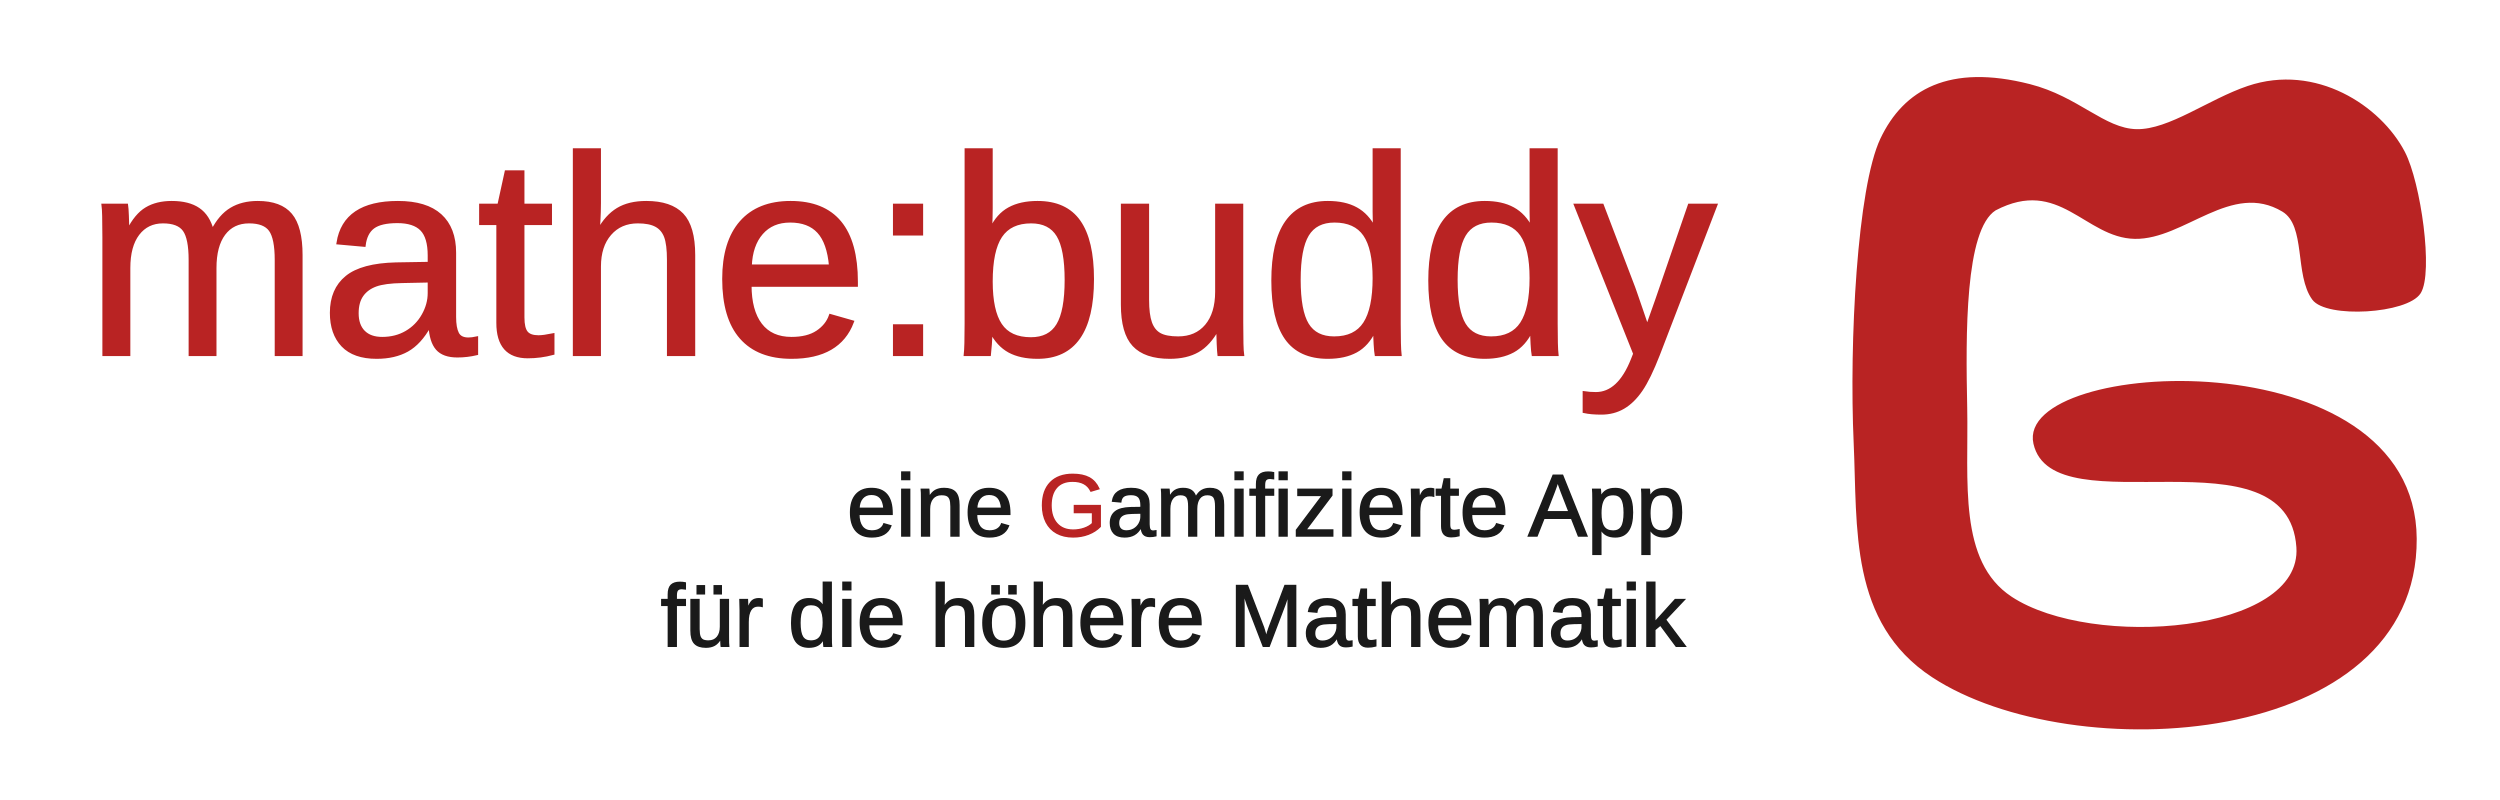
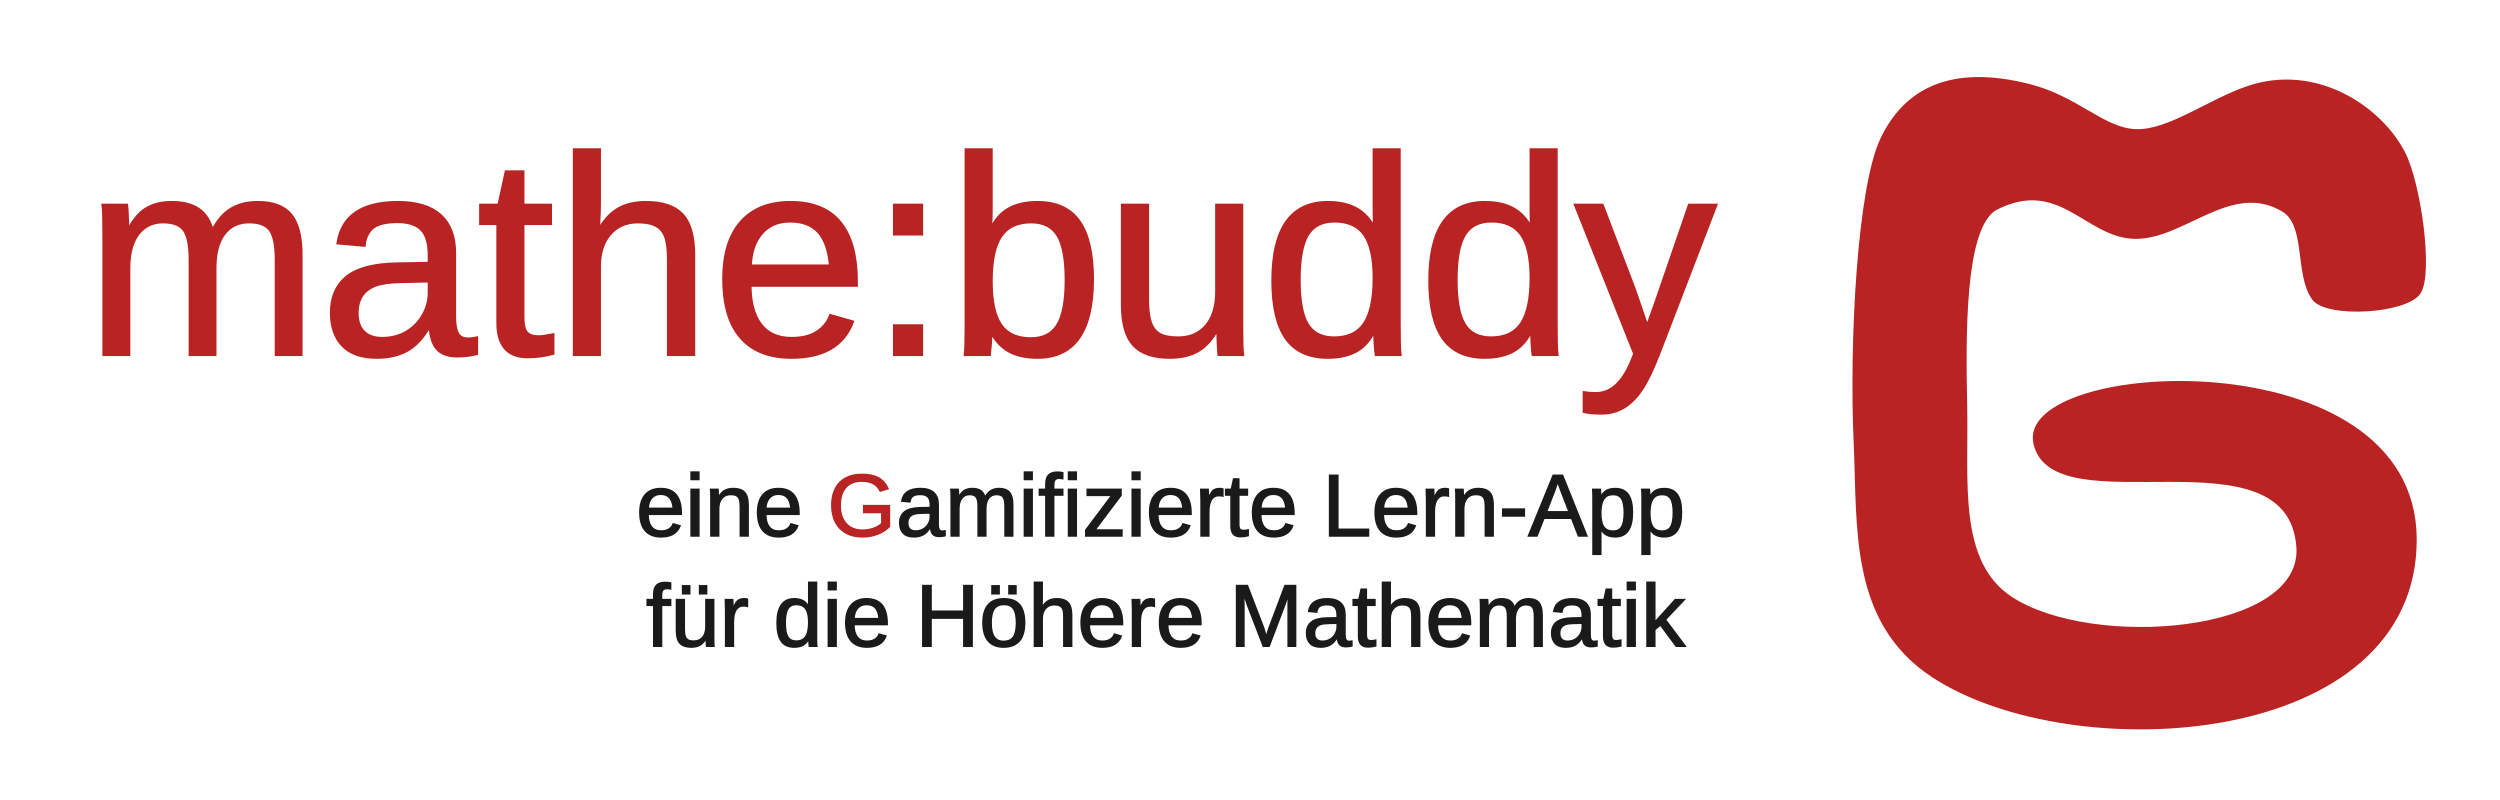
<svg xmlns="http://www.w3.org/2000/svg" id="svg1475" version="1.1" viewBox="0 0 200 64" height="64mm" width="200mm">
  <defs id="defs1469">
    <rect x="12.656" y="36.16" width="578.562" height="343.521" id="rect24427" />
    <rect x="30.736" y="37.968" width="506.242" height="175.377" id="rect24421" />
    <rect x="391.36" y="14.615" width="678.79" height="457.939" id="rect49774" />
    <rect x="67.598" y="51.099" width="306.167" height="53.716" id="rect2754" />
    <rect id="rect3953" height="52.462" width="94.885" y="13.447" x="65.977" />
    <rect id="rect3953-2" height="65.527" width="220.951" y="13.447" x="65.977" />
    <rect id="rect3953-0" height="93.881" width="156.533" y="13.447" x="65.977" />
    <rect id="rect3953-0-0" height="58.27" width="267.635" y="13.447" x="65.977" />
    <rect x="391.36" y="14.615" width="678.79" height="457.939" id="rect49774-6" />
    <rect x="391.36" y="14.615" width="678.79" height="457.939" id="rect49774-6-2" />
    <rect x="391.36" y="14.615" width="678.79" height="457.939" id="rect49774-3" />
    <rect x="12.656" y="36.16" width="1021.479" height="222.246" id="rect24427-9" />
    <rect x="12.656" y="36.16" width="578.562" height="343.521" id="rect24427-4" />
  </defs>
  <g id="layer1">
    <path id="path10-9-0-7" d="m 160.884,47.804 c -4.345,-2.861 -3.47,-9.344 -3.588,-15.187 -0.119,-5.843 -0.202,-14.264 2.312,-15.857 5.165,-2.707 7.239,2.197 11.178,2.268 3.939,0.071 7.706,-4.649 11.846,-2.167 1.943,1.165 0.999,5.119 2.414,7.059 1.082,1.484 7.521,1.102 8.537,-0.502 1.016,-1.604 -5.6e-4,-8.793 -1.261,-11.221 -1.912,-3.684 -7.075,-7.068 -12.482,-5.241 -3.125,1.056 -6.289,3.506 -8.907,3.458 -2.618,-0.048 -4.685,-2.617 -8.56,-3.605 -6.411,-1.635 -10.023,0.425 -11.867,4.313 -1.844,3.888 -2.499,16.206 -2.13,24.343 0.306,6.742 -0.369,14.314 6.244,18.649 11.201,7.341 38.729,5.717 38.636,-11.019 -0.09,-16.187 -32.012,-14.33 -30.501,-7.614 1.513,6.724 20.353,-1.519 21.037,8.293 0.485,6.957 -16.431,8.296 -22.906,4.032 z" style="mix-blend-mode:normal;fill:#b92323;fill-opacity:1;stroke:#b92323;stroke-width:0.162px;stroke-linecap:butt;stroke-linejoin:miter;stroke-opacity:1" />
    <text xml:space="preserve" transform="matrix(0.2645833,0,0,0.2645833,-19.13208,-1.549492)" id="text24425" style="font-size:85.333px;font-family:Arial;-inkscape-font-specification:Arial;text-align:end;white-space:pre;shape-inside:url(#rect24427);display:inline;fill:#b92323;fill-opacity:1;stroke:#b92323;stroke-opacity:1">
-       <tspan x="97.844" y="113.025" id="tspan4520">mathe:buddy
+       <tspan x="97.844" y="113.025" id="tspan486">mathe:buddy
</tspan>
    </text>
    <text xml:space="preserve" transform="matrix(0.121971,0,0,0.121971,8.680725,32.11325)" id="text24425-4" style="font-size:57.846px;font-family:Arial;-inkscape-font-specification:Arial;text-align:end;white-space:pre;shape-inside:url(#rect24427-9);display:inline;fill:#1a1a1a;fill-opacity:1;stroke:#1a1a1a;stroke-opacity:1">
-       <tspan x="484.313" y="88.265" id="tspan4524">eine <tspan style="fill:#b92323;stroke:#b92323" id="tspan4522">G</tspan>amifizierte App
+       <tspan x="346.081" y="88.265" id="tspan490">eine <tspan style="fill:#b92323;stroke:#b92323" id="tspan488">G</tspan>amifizierte Lern-App
</tspan>
-       <tspan x="362.125" y="160.573" id="tspan4526">für die höhere Mathematik</tspan>
+       <tspan x="352.521" y="160.573" id="tspan492">für die Höhere Mathematik</tspan>
    </text>
  </g>
</svg>
